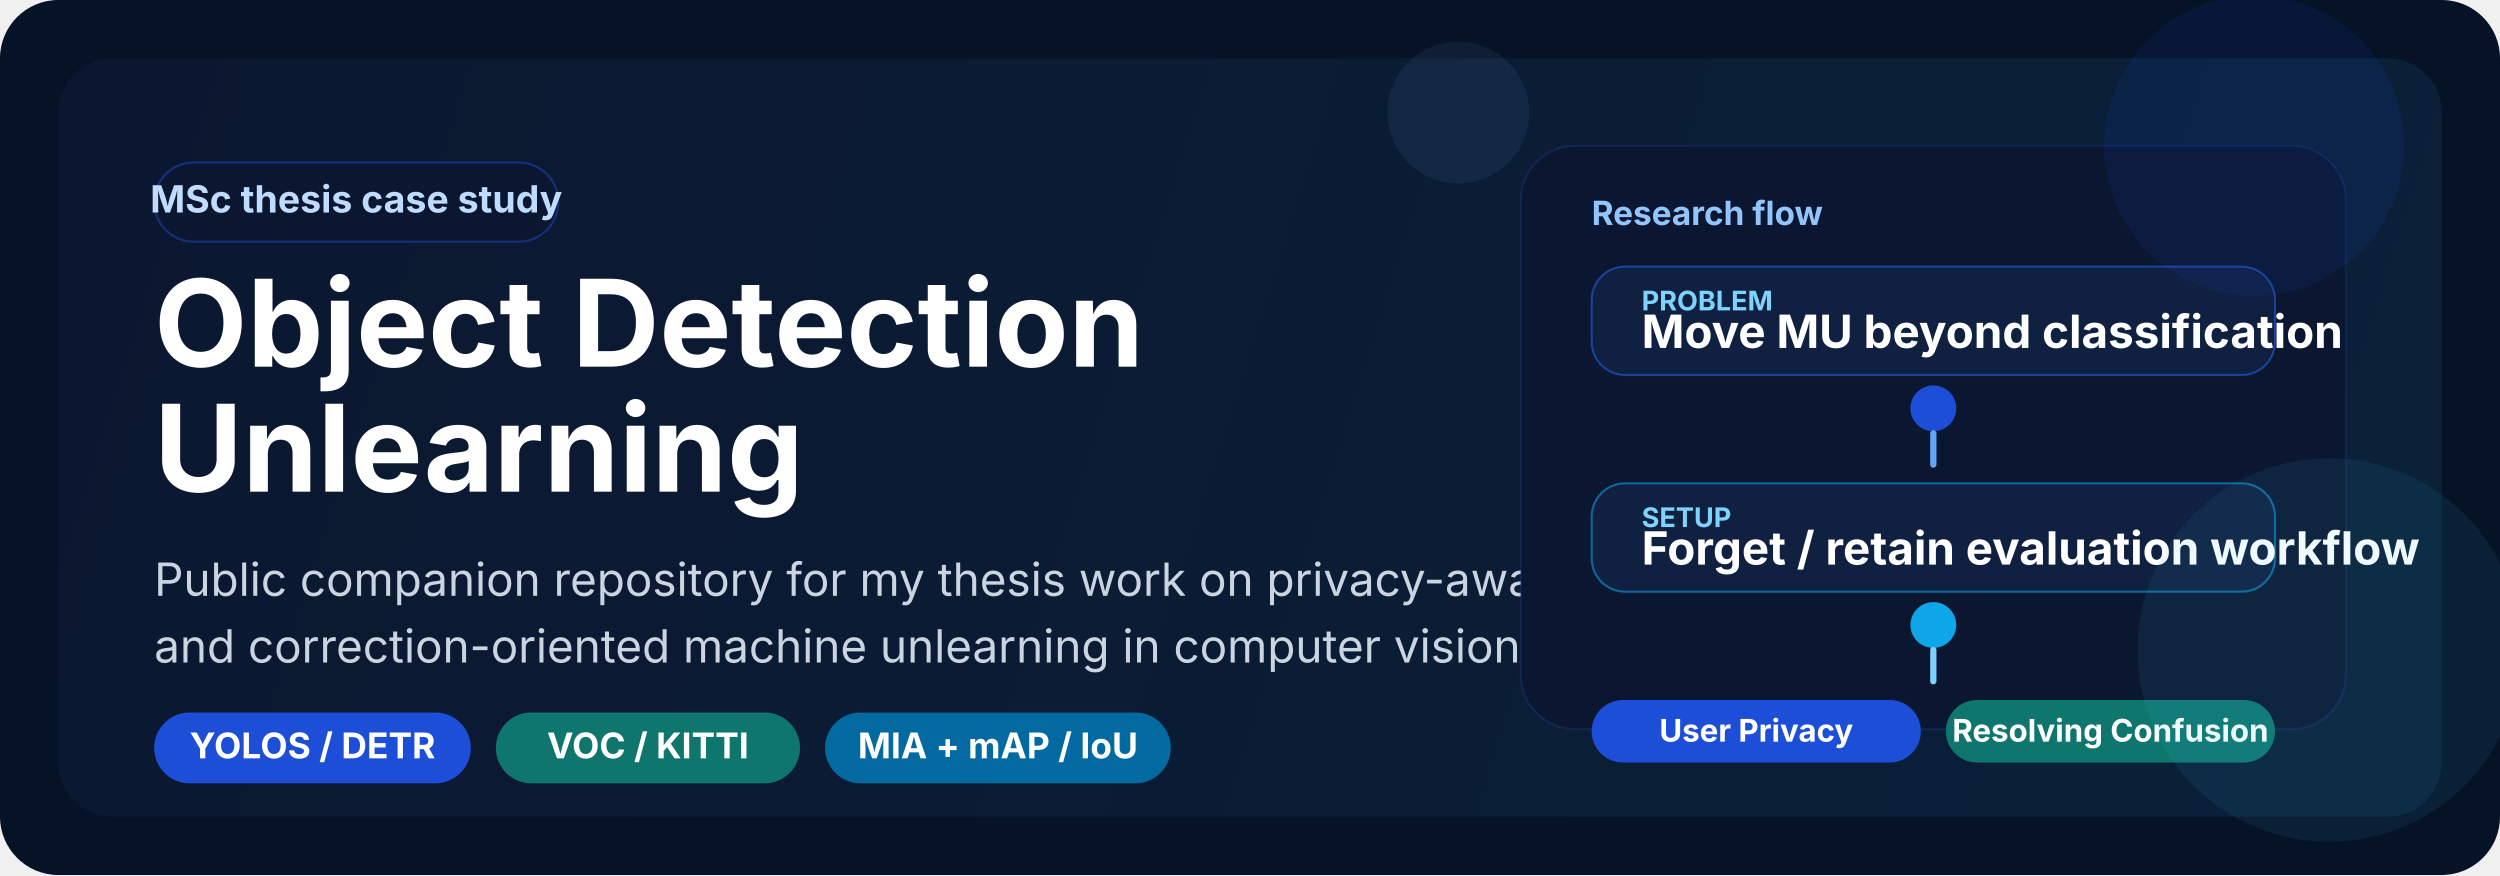
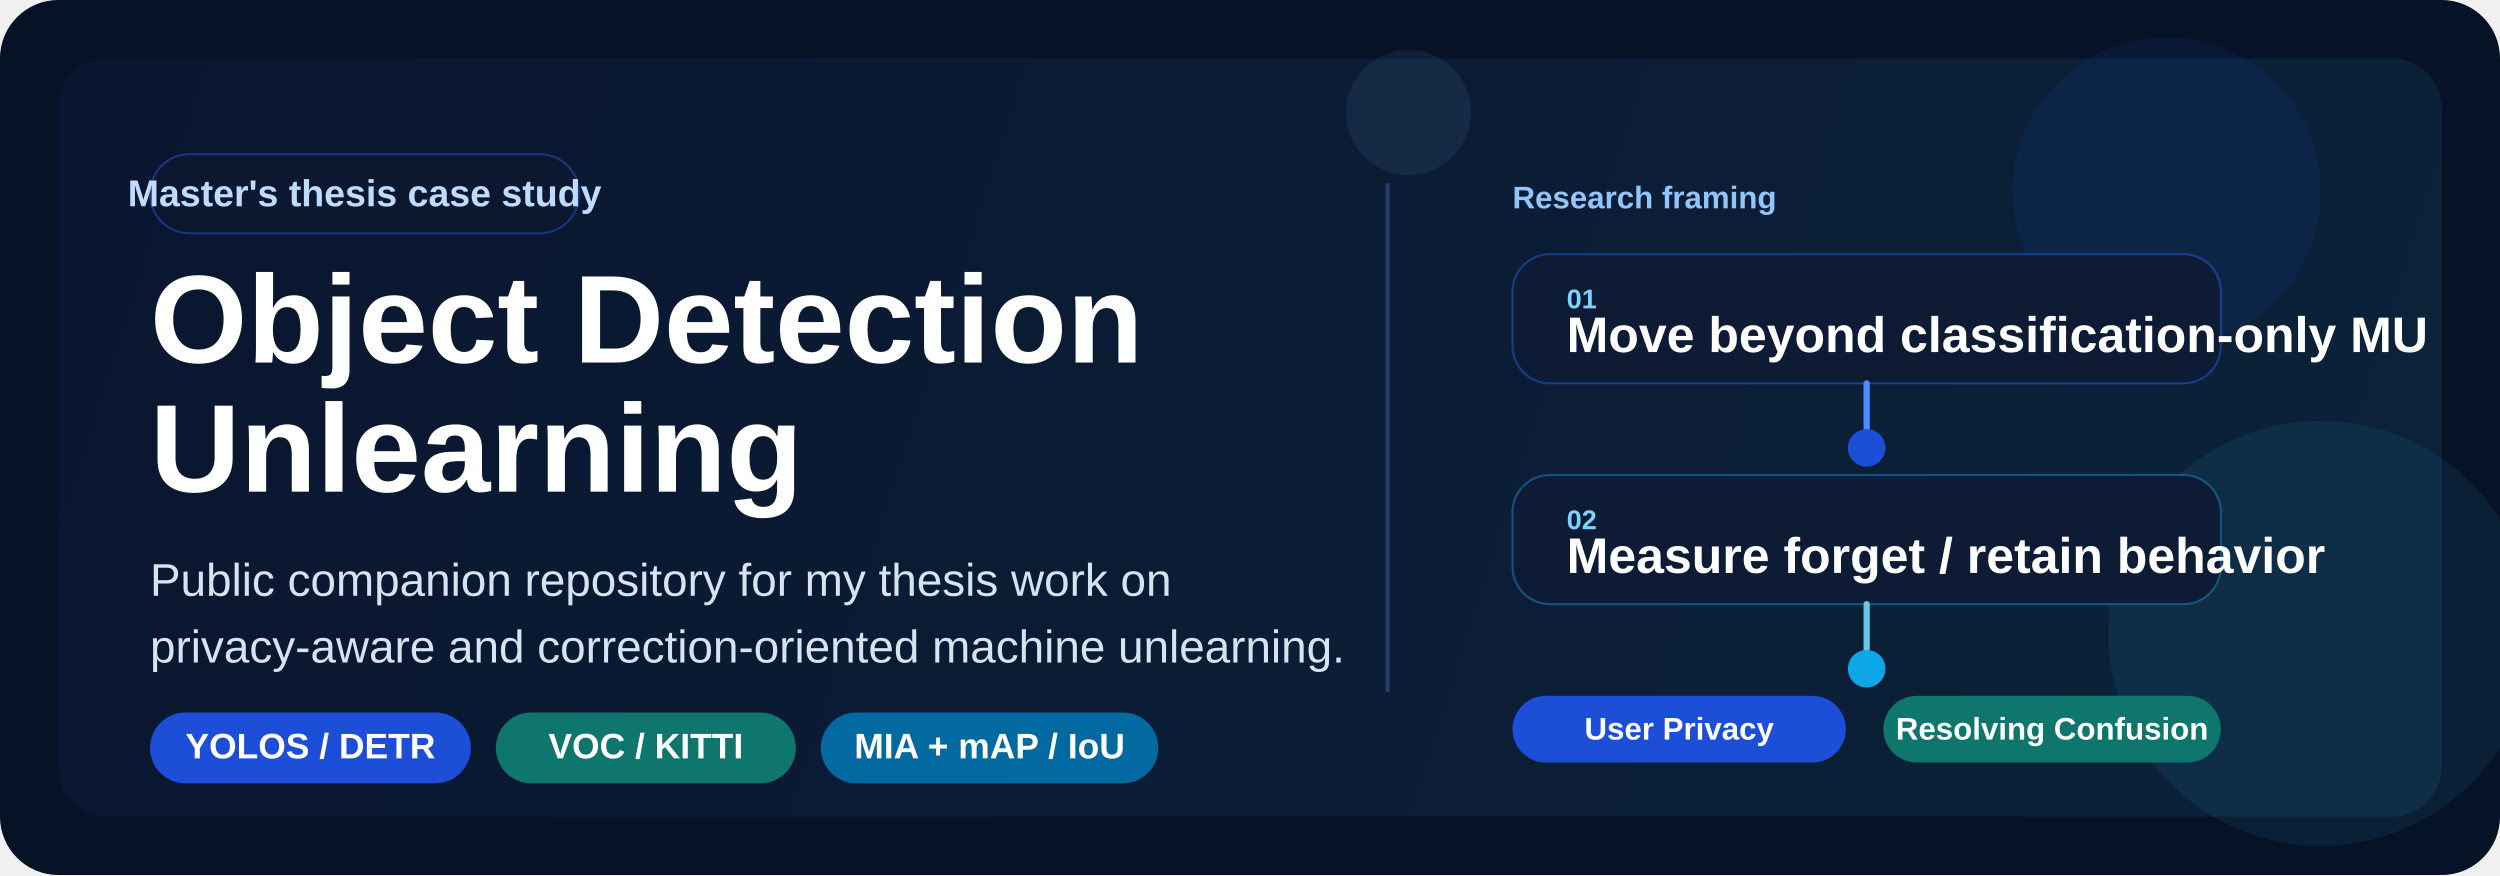
<svg xmlns="http://www.w3.org/2000/svg" width="1200" height="420" viewBox="0 0 1200 420" fill="none">
  <rect width="1200" height="420" rx="28" fill="#061226" />
-   <rect x="28" y="28" width="1144" height="364" rx="26" fill="url(#surface)" />
-   <rect x="74" y="78" width="194" height="38" rx="19" fill="#0B1730" stroke="#1D4ED8" stroke-opacity="0.45" />
-   <text x="171" y="102" fill="#BFDBFE" font-family="Inter, Arial, Helvetica, sans-serif" font-size="18" font-weight="700" text-anchor="middle">MSc thesis case study</text>
-   <text x="74" y="176" fill="white" font-family="Inter, Arial, Helvetica, sans-serif" font-size="58" font-weight="700">Object Detection</text>
-   <text x="74" y="236" fill="white" font-family="Inter, Arial, Helvetica, sans-serif" font-size="58" font-weight="700">Unlearning</text>
-   <text x="74" y="286" fill="#CBD5E1" font-family="Inter, Arial, Helvetica, sans-serif" font-size="22">Public companion repository for my thesis work on privacy-aware</text>
-   <text x="74" y="318" fill="#CBD5E1" font-family="Inter, Arial, Helvetica, sans-serif" font-size="22">and correction-oriented machine unlearning in computer vision.</text>
-   <rect x="74" y="342" width="152" height="34" rx="17" fill="#1D4ED8" />
-   <text x="150" y="364" fill="white" font-family="Inter, Arial, Helvetica, sans-serif" font-size="17" font-weight="700" text-anchor="middle">YOLOS / DETR</text>
-   <rect x="238" y="342" width="146" height="34" rx="17" fill="#0F766E" />
-   <text x="311" y="364" fill="white" font-family="Inter, Arial, Helvetica, sans-serif" font-size="17" font-weight="700" text-anchor="middle">VOC / KITTI</text>
-   <rect x="396" y="342" width="166" height="34" rx="17" fill="#0369A1" />
-   <text x="479" y="364" fill="white" font-family="Inter, Arial, Helvetica, sans-serif" font-size="17" font-weight="700" text-anchor="middle">MIA + mAP / IoU</text>
-   <rect x="730" y="70" width="396" height="280" rx="26" fill="#0B1730" stroke="#1E3A8A" stroke-opacity="0.35" />
-   <text x="764" y="108" fill="#93C5FD" font-family="Inter, Arial, Helvetica, sans-serif" font-size="16" font-weight="700">Research flow</text>
-   <rect x="764" y="128" width="328" height="52" rx="16" fill="#102040" stroke="#2563EB" stroke-opacity="0.55" />
-   <text x="788" y="149" fill="#7DD3FC" font-family="Inter, Arial, Helvetica, sans-serif" font-size="13" font-weight="700">PROBLEM</text>
-   <text x="788" y="167" fill="white" font-family="Inter, Arial, Helvetica, sans-serif" font-size="22" font-weight="700">Move MU beyond classification</text>
-   <circle cx="928" cy="196" r="11" fill="#1D4ED8" />
-   <path d="M928 208V223" stroke="#60A5FA" stroke-width="3" stroke-linecap="round" />
-   <rect x="764" y="232" width="328" height="52" rx="16" fill="#102040" stroke="#0EA5E9" stroke-opacity="0.55" />
-   <text x="788" y="253" fill="#7DD3FC" font-family="Inter, Arial, Helvetica, sans-serif" font-size="13" font-weight="700">SETUP</text>
-   <text x="788" y="271" fill="white" font-family="Inter, Arial, Helvetica, sans-serif" font-size="22" font-weight="700">Forget / retain evaluation workflow</text>
-   <circle cx="928" cy="300" r="11" fill="#0EA5E9" />
-   <path d="M928 312V327" stroke="#7DD3FC" stroke-width="3" stroke-linecap="round" />
-   <rect x="764" y="336" width="158" height="30" rx="15" fill="#1D4ED8" />
-   <text x="843" y="356" fill="white" font-family="Inter, Arial, Helvetica, sans-serif" font-size="15" font-weight="700" text-anchor="middle">User Privacy</text>
-   <rect x="934" y="336" width="158" height="30" rx="15" fill="#0F766E" />
-   <text x="1013" y="356" fill="white" font-family="Inter, Arial, Helvetica, sans-serif" font-size="15" font-weight="700" text-anchor="middle">Resolving Confusion</text>
-   <circle cx="1082" cy="70" r="72" fill="#1D4ED8" fill-opacity="0.10" />
-   <circle cx="1118" cy="312" r="92" fill="#38BDF8" fill-opacity="0.08" />
-   <circle cx="700" cy="54" r="34" fill="#93C5FD" fill-opacity="0.07" />
+   <rect x="28" y="28" width="1144" height="364" rx="24" fill="url(#surface)" />
+   <circle cx="1040" cy="92" r="74" fill="#2563EB" fill-opacity="0.08" />
+   <circle cx="1114" cy="304" r="102" fill="#38BDF8" fill-opacity="0.08" />
+   <circle cx="676" cy="54" r="30" fill="#93C5FD" fill-opacity="0.08" />
+   <rect x="72" y="74" width="206" height="38" rx="19" fill="#0C1730" stroke="#2D5BDF" stroke-opacity="0.45" />
+   <text x="175" y="99" fill="#BFDBFE" font-family="Arial, Helvetica, sans-serif" font-size="18" font-weight="700" text-anchor="middle">Master's thesis case study</text>
+   <text x="72" y="174" fill="white" font-family="Arial, Helvetica, sans-serif" font-size="60" font-weight="700">Object Detection</text>
+   <text x="72" y="236" fill="white" font-family="Arial, Helvetica, sans-serif" font-size="60" font-weight="700">Unlearning</text>
+   <text x="72" y="286" fill="#D6E3F1" font-family="Arial, Helvetica, sans-serif" font-size="22">Public companion repository for my thesis work on</text>
+   <text x="72" y="318" fill="#D6E3F1" font-family="Arial, Helvetica, sans-serif" font-size="22">privacy-aware and correction-oriented machine unlearning.</text>
+   <rect x="72" y="342" width="154" height="34" rx="17" fill="#1D4ED8" />
+   <text x="149" y="364" fill="white" font-family="Arial, Helvetica, sans-serif" font-size="17" font-weight="700" text-anchor="middle">YOLOS / DETR</text>
+   <rect x="238" y="342" width="144" height="34" rx="17" fill="#0F766E" />
+   <text x="310" y="364" fill="white" font-family="Arial, Helvetica, sans-serif" font-size="17" font-weight="700" text-anchor="middle">VOC / KITTI</text>
+   <rect x="394" y="342" width="162" height="34" rx="17" fill="#0369A1" />
+   <text x="475" y="364" fill="white" font-family="Arial, Helvetica, sans-serif" font-size="17" font-weight="700" text-anchor="middle">MIA + mAP / IoU</text>
+   <line x1="666" y1="88" x2="666" y2="332" stroke="#21406B" stroke-width="2" />
+   <text x="726" y="100" fill="#93C5FD" font-family="Arial, Helvetica, sans-serif" font-size="15" font-weight="700">Research framing</text>
+   <rect x="726" y="122" width="340" height="62" rx="18" fill="#0D1B35" stroke="#2B5BDE" stroke-opacity="0.5" />
+   <text x="752" y="148" fill="#7DD3FC" font-family="Arial, Helvetica, sans-serif" font-size="13" font-weight="700">01</text>
+   <text x="752" y="169" fill="white" font-family="Arial, Helvetica, sans-serif" font-size="24" font-weight="700">Move beyond classification-only MU</text>
+   <path d="M896 184V206" stroke="#4D8CFF" stroke-width="3" stroke-linecap="round" />
+   <circle cx="896" cy="215" r="9" fill="#1D4ED8" />
+   <rect x="726" y="228" width="340" height="62" rx="18" fill="#0D1B35" stroke="#1E88C8" stroke-opacity="0.5" />
+   <text x="752" y="254" fill="#7DD3FC" font-family="Arial, Helvetica, sans-serif" font-size="13" font-weight="700">02</text>
+   <text x="752" y="275" fill="white" font-family="Arial, Helvetica, sans-serif" font-size="24" font-weight="700">Measure forget / retain behavior</text>
+   <path d="M896 290V312" stroke="#67C7E9" stroke-width="3" stroke-linecap="round" />
+   <circle cx="896" cy="321" r="9" fill="#0EA5E9" />
+   <rect x="726" y="334" width="160" height="32" rx="16" fill="#1D4ED8" />
+   <text x="806" y="355" fill="white" font-family="Arial, Helvetica, sans-serif" font-size="15" font-weight="700" text-anchor="middle">User Privacy</text>
+   <rect x="904" y="334" width="162" height="32" rx="16" fill="#0F766E" />
+   <text x="985" y="355" fill="white" font-family="Arial, Helvetica, sans-serif" font-size="15" font-weight="700" text-anchor="middle">Resolving Confusion</text>
  <defs>
-     <linearGradient id="surface" x1="44" y1="40" x2="1128" y2="380" gradientUnits="userSpaceOnUse">
-       <stop stop-color="#0B1730" />
-       <stop offset="1" stop-color="#0A2138" />
+     <linearGradient id="surface" x1="46" y1="40" x2="1124" y2="380" gradientUnits="userSpaceOnUse">
+       <stop stop-color="#0A1630" />
+       <stop offset="1" stop-color="#0B2239" />
    </linearGradient>
  </defs>
</svg>
